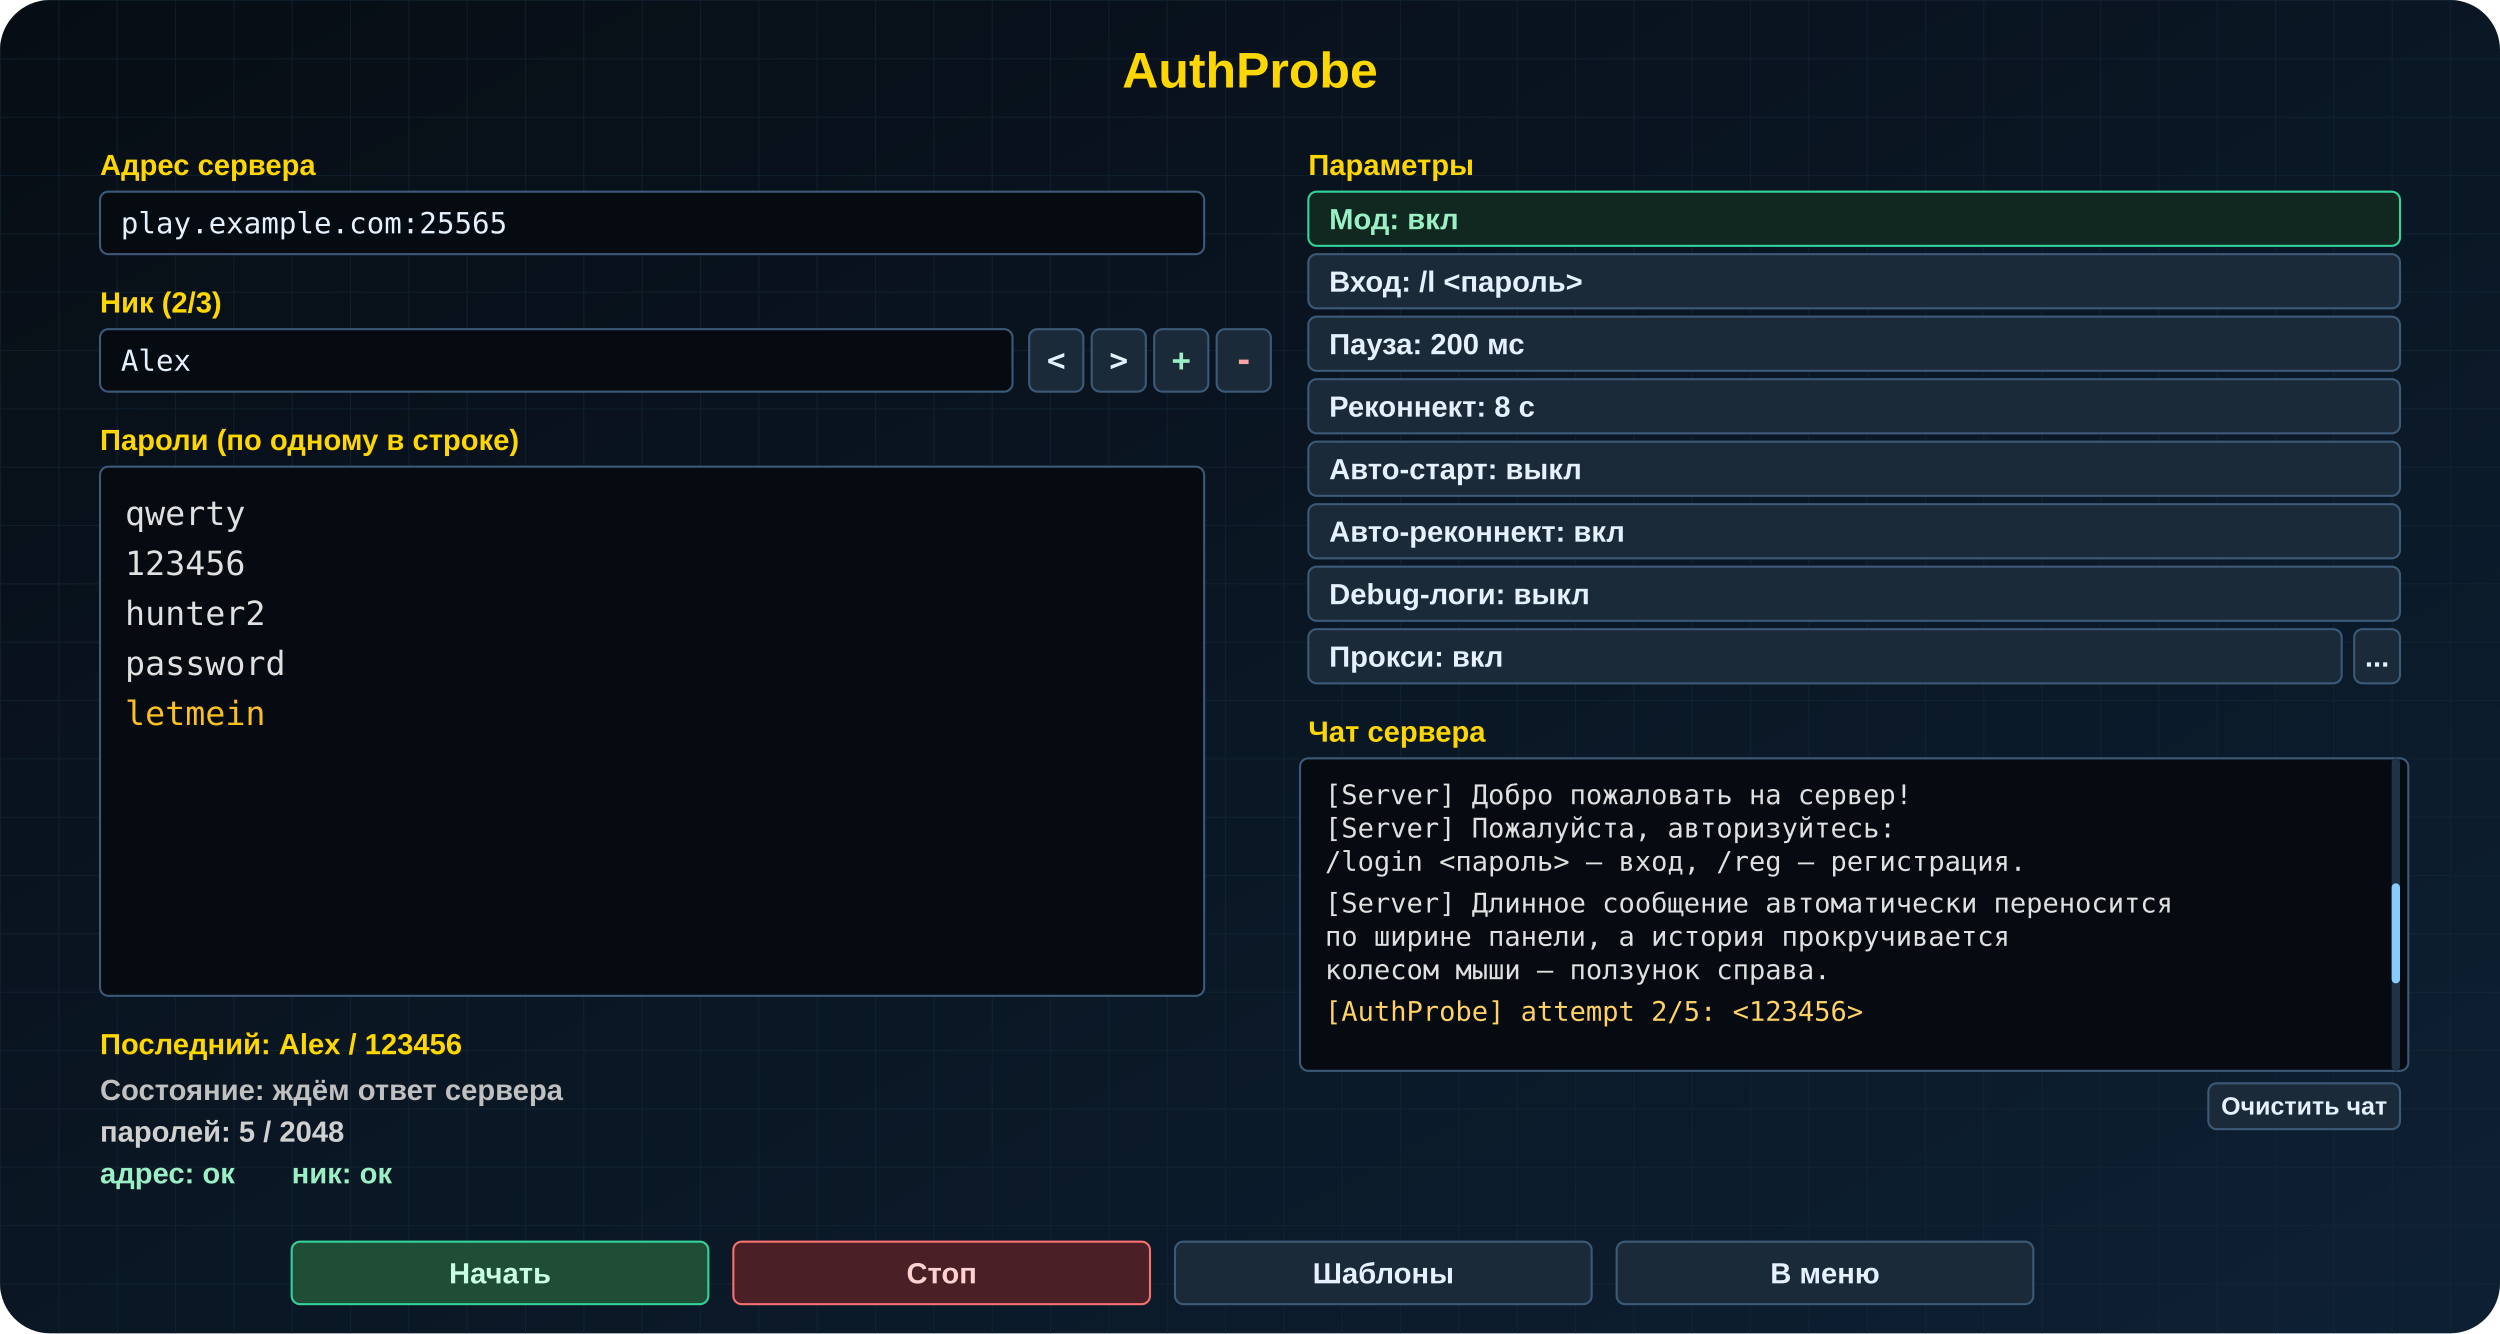
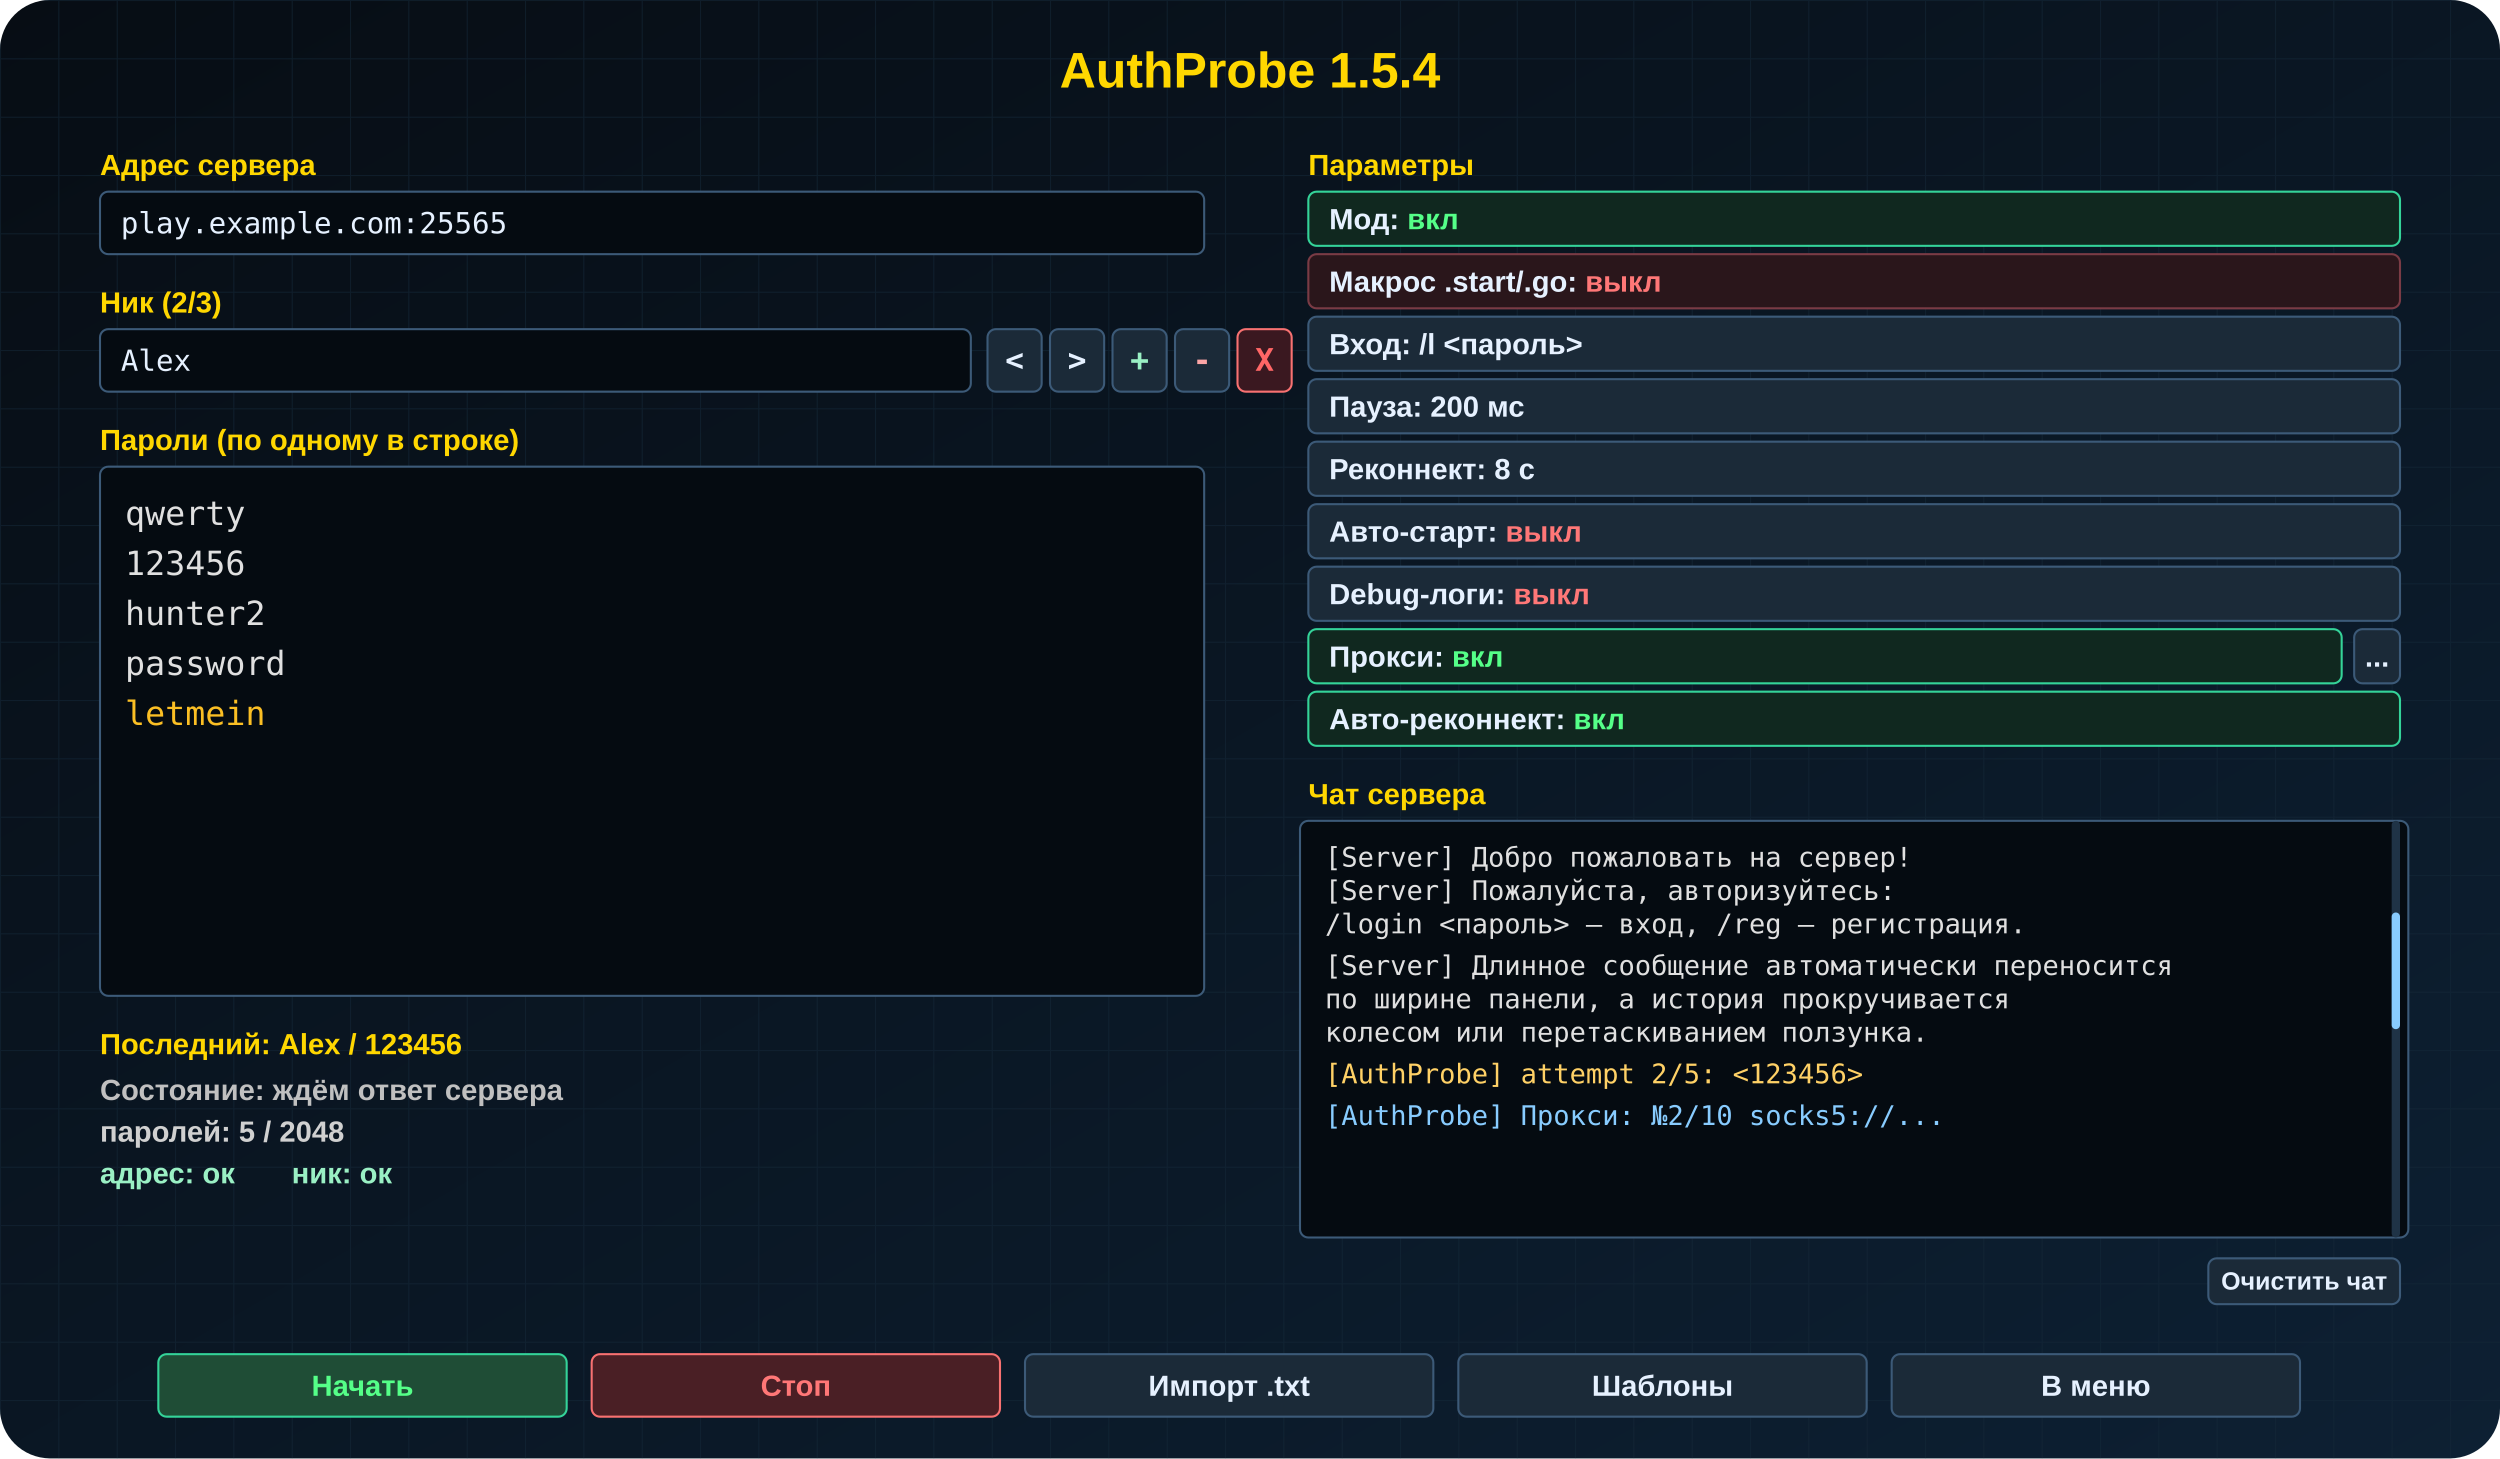
- <svg xmlns="http://www.w3.org/2000/svg" width="1200" height="640" viewBox="0 0 1200 640" role="img" aria-label="Схема интерфейса AuthProbe с кнопкой Мод: вкл/выкл">
+ <svg xmlns="http://www.w3.org/2000/svg" width="1200" height="700" viewBox="0 0 1200 700" role="img" aria-label="Схема интерфейса AuthProbe 1.5.4: профили, макрос, авто-реконнект, прокси и чат">
  <defs>
    <linearGradient id="bg" x1="0" y1="0" x2="1" y2="1">
      <stop offset="0" stop-color="#070d14" />
      <stop offset="1" stop-color="#0d2033" />
    </linearGradient>
    <pattern id="grid" width="28" height="28" patternUnits="userSpaceOnUse">
      <path d="M 28 0 L 0 0 0 28" fill="none" stroke="#142838" stroke-width="1" opacity="0.55" />
    </pattern>
  </defs>
-   <rect width="1200" height="640" rx="24" fill="url(#bg)" />
-   <rect width="1200" height="640" rx="24" fill="url(#grid)" />
-   <text x="600" y="42" text-anchor="middle" font-family="Segoe UI, Arial, sans-serif" font-size="24" font-weight="700" fill="#ffd700">AuthProbe</text>
+   <rect width="1200" height="700" rx="24" fill="url(#bg)" />
+   <rect width="1200" height="700" rx="24" fill="url(#grid)" />
+   <text x="600" y="42" text-anchor="middle" font-family="Segoe UI, Arial, sans-serif" font-size="24" font-weight="700" fill="#ffd700">AuthProbe 1.5.4</text>
  <g font-family="Segoe UI, Arial, sans-serif" font-size="14" font-weight="600">
    <text x="48" y="84" fill="#ffd700">Адрес сервера</text>
    <rect x="48" y="92" width="530" height="30" rx="4" fill="#050b11" stroke="#3c5a78" />
    <text x="58" y="112" font-family="Consolas, monospace" font-weight="400" fill="#e6f1ff">play.example.com:25565</text>
    <text x="48" y="150" fill="#ffd700">Ник (2/3)</text>
-     <rect x="48" y="158" width="438" height="30" rx="4" fill="#050b11" stroke="#3c5a78" />
+     <rect x="48" y="158" width="418" height="30" rx="4" fill="#050b11" stroke="#3c5a78" />
    <text x="58" y="178" font-family="Consolas, monospace" font-weight="400" fill="#e6f1ff">Alex</text>
    <g font-family="Consolas, monospace" font-size="15">
-       <rect x="494" y="158" width="26" height="30" rx="4" fill="#1b2a38" stroke="#3c5a78" />
-       <text x="507" y="178" text-anchor="middle" fill="#e6f1ff">&lt;</text>
-       <rect x="524" y="158" width="26" height="30" rx="4" fill="#1b2a38" stroke="#3c5a78" />
-       <text x="537" y="178" text-anchor="middle" fill="#e6f1ff">&gt;</text>
-       <rect x="554" y="158" width="26" height="30" rx="4" fill="#1b2a38" stroke="#3c5a78" />
-       <text x="567" y="178" text-anchor="middle" fill="#9af0c4">+</text>
-       <rect x="584" y="158" width="26" height="30" rx="4" fill="#1b2a38" stroke="#3c5a78" />
-       <text x="597" y="178" text-anchor="middle" fill="#fca5a5">-</text>
+       <rect x="474" y="158" width="26" height="30" rx="4" fill="#1b2a38" stroke="#3c5a78" />
+       <text x="487" y="178" text-anchor="middle" fill="#e6f1ff">&lt;</text>
+       <rect x="504" y="158" width="26" height="30" rx="4" fill="#1b2a38" stroke="#3c5a78" />
+       <text x="517" y="178" text-anchor="middle" fill="#e6f1ff">&gt;</text>
+       <rect x="534" y="158" width="26" height="30" rx="4" fill="#1b2a38" stroke="#3c5a78" />
+       <text x="547" y="178" text-anchor="middle" fill="#9af0c4">+</text>
+       <rect x="564" y="158" width="26" height="30" rx="4" fill="#1b2a38" stroke="#3c5a78" />
+       <text x="577" y="178" text-anchor="middle" fill="#fca5a5">-</text>
+       <rect x="594" y="158" width="26" height="30" rx="4" fill="#3a1820" stroke="#f87171" />
+       <text x="607" y="178" text-anchor="middle" fill="#ff6666">X</text>
    </g>
    <text x="48" y="216" fill="#ffd700">Пароли (по одному в строке)</text>
    <rect x="48" y="224" width="530" height="254" rx="4" fill="#050b11" stroke="#3c5a78" />
    <g font-family="Consolas, monospace" font-size="16" font-weight="400" fill="#e0e0e0">
      <text x="60" y="252">qwerty</text>
      <text x="60" y="276">123456</text>
      <text x="60" y="300">hunter2</text>
      <text x="60" y="324">password</text>
      <text x="60" y="348" fill="#fbbf24">letmein</text>
    </g>
    <text x="48" y="506" fill="#ffd700">Последний: Alex / 123456</text>
    <text x="48" y="528" fill="#c0c0c0">Состояние: ждём ответ сервера</text>
    <text x="48" y="548" fill="#d0d0d0">паролей: 5 / 2048</text>
    <text x="48" y="568" fill="#9af0c4">адрес: ок</text>
    <text x="140" y="568" fill="#9af0c4">ник: ок</text>
    <text x="628" y="84" fill="#ffd700">Параметры</text>
    <g font-family="Segoe UI, Arial, sans-serif" font-size="14" font-weight="600">
      <rect x="628" y="92" width="524" height="26" rx="4" fill="#10281f" stroke="#34d399" />
-       <text x="638" y="110" fill="#9af0c4">Мод: вкл</text>
-       <rect x="628" y="122" width="524" height="26" rx="4" fill="#1b2a38" stroke="#3c5a78" />
-       <text x="638" y="140" fill="#e6f1ff">Вход: /l &lt;пароль&gt;</text>
+       <text x="638" y="110" fill="#e6f1ff">Мод: <tspan fill="#55ff88">вкл</tspan>
+       </text>
+       <rect x="628" y="122" width="524" height="26" rx="4" fill="#2a161b" stroke="#7a3b45" />
+       <text x="638" y="140" fill="#e6f1ff">Макрос .start/.go: <tspan fill="#ff7777">выкл</tspan>
+       </text>
      <rect x="628" y="152" width="524" height="26" rx="4" fill="#1b2a38" stroke="#3c5a78" />
-       <text x="638" y="170" fill="#e6f1ff">Пауза: 200 мс</text>
+       <text x="638" y="170" fill="#e6f1ff">Вход: /l &lt;пароль&gt;</text>
      <rect x="628" y="182" width="524" height="26" rx="4" fill="#1b2a38" stroke="#3c5a78" />
-       <text x="638" y="200" fill="#e6f1ff">Реконнект: 8 с</text>
+       <text x="638" y="200" fill="#e6f1ff">Пауза: 200 мс</text>
      <rect x="628" y="212" width="524" height="26" rx="4" fill="#1b2a38" stroke="#3c5a78" />
-       <text x="638" y="230" fill="#e6f1ff">Авто-старт: выкл</text>
+       <text x="638" y="230" fill="#e6f1ff">Реконнект: 8 с</text>
      <rect x="628" y="242" width="524" height="26" rx="4" fill="#1b2a38" stroke="#3c5a78" />
-       <text x="638" y="260" fill="#e6f1ff">Авто-реконнект: вкл</text>
+       <text x="638" y="260" fill="#e6f1ff">Авто-старт: <tspan fill="#ff7777">выкл</tspan>
+       </text>
      <rect x="628" y="272" width="524" height="26" rx="4" fill="#1b2a38" stroke="#3c5a78" />
-       <text x="638" y="290" fill="#e6f1ff">Debug-логи: выкл</text>
-       <rect x="628" y="302" width="496" height="26" rx="4" fill="#1b2a38" stroke="#3c5a78" />
-       <text x="638" y="320" fill="#e6f1ff">Прокси: вкл</text>
+       <text x="638" y="290" fill="#e6f1ff">Debug-логи: <tspan fill="#ff7777">выкл</tspan>
+       </text>
+       <rect x="628" y="302" width="496" height="26" rx="4" fill="#10281f" stroke="#34d399" />
+       <text x="638" y="320" fill="#e6f1ff">Прокси: <tspan fill="#55ff88">вкл</tspan>
+       </text>
      <rect x="1130" y="302" width="22" height="26" rx="4" fill="#1b2a38" stroke="#3c5a78" />
      <text x="1141" y="320" text-anchor="middle" fill="#e6f1ff">...</text>
+       <rect x="628" y="332" width="524" height="26" rx="4" fill="#10281f" stroke="#34d399" />
+       <text x="638" y="350" fill="#e6f1ff">Авто-реконнект: <tspan fill="#55ff88">вкл</tspan>
+       </text>
    </g>
-     <text x="628" y="356" fill="#ffd700">Чат сервера</text>
-     <rect x="624" y="364" width="532" height="150" rx="4" fill="#050b11" stroke="#3c5a78" />
+     <text x="628" y="386" fill="#ffd700">Чат сервера</text>
+     <rect x="624" y="394" width="532" height="200" rx="4" fill="#050b11" stroke="#3c5a78" />
    <g font-family="Consolas, monospace" font-size="13" font-weight="400">
-       <text x="636" y="386" fill="#e0e0e0">[Server] Добро пожаловать на сервер!</text>
-       <text x="636" y="402" fill="#e0e0e0">[Server] Пожалуйста, авторизуйтесь:</text>
-       <text x="636" y="418" fill="#e0e0e0">/login &lt;пароль&gt; — вход, /reg — регистрация.</text>
-       <text x="636" y="438" fill="#e0e0e0">[Server] Длинное сообщение автоматически переносится</text>
-       <text x="636" y="454" fill="#e0e0e0">по ширине панели, а история прокручивается</text>
-       <text x="636" y="470" fill="#e0e0e0">колесом мыши — ползунок справа.</text>
-       <text x="636" y="490" fill="#ffd166">[AuthProbe] attempt 2/5: &lt;123456&gt;</text>
+       <text x="636" y="416" fill="#e0e0e0">[Server] Добро пожаловать на сервер!</text>
+       <text x="636" y="432" fill="#e0e0e0">[Server] Пожалуйста, авторизуйтесь:</text>
+       <text x="636" y="448" fill="#e0e0e0">/login &lt;пароль&gt; — вход, /reg — регистрация.</text>
+       <text x="636" y="468" fill="#e0e0e0">[Server] Длинное сообщение автоматически переносится</text>
+       <text x="636" y="484" fill="#e0e0e0">по ширине панели, а история прокручивается</text>
+       <text x="636" y="500" fill="#e0e0e0">колесом или перетаскиванием ползунка.</text>
+       <text x="636" y="520" fill="#ffd166">[AuthProbe] attempt 2/5: &lt;123456&gt;</text>
+       <text x="636" y="540" fill="#88ccff">[AuthProbe] Прокси: №2/10 socks5://...</text>
    </g>
-     <rect x="1148" y="364" width="4" height="150" rx="2" fill="#1f3346" />
-     <rect x="1148" y="424" width="4" height="48" rx="2" fill="#88ccff" />
-     <rect x="1060" y="520" width="92" height="22" rx="4" fill="#1b2a38" stroke="#3c5a78" />
-     <text x="1106" y="535" text-anchor="middle" font-size="12" fill="#e6f1ff">Очистить чат</text>
+     <rect x="1148" y="394" width="4" height="200" rx="2" fill="#1f3346" />
+     <rect x="1148" y="438" width="4" height="56" rx="2" fill="#88ccff" />
+     <rect x="1060" y="604" width="92" height="22" rx="4" fill="#1b2a38" stroke="#3c5a78" />
+     <text x="1106" y="619" text-anchor="middle" font-size="12" fill="#e6f1ff">Очистить чат</text>
    <g font-family="Segoe UI, Arial, sans-serif" font-size="14" font-weight="600">
-       <rect x="140" y="596" width="200" height="30" rx="4" fill="#1f4d36" stroke="#34d399" />
-       <text x="240" y="616" text-anchor="middle" fill="#c9ffe2">Начать</text>
-       <rect x="352" y="596" width="200" height="30" rx="4" fill="#4a1f25" stroke="#f87171" />
-       <text x="452" y="616" text-anchor="middle" fill="#ffd1d1">Стоп</text>
-       <rect x="564" y="596" width="200" height="30" rx="4" fill="#1b2a38" stroke="#3c5a78" />
-       <text x="664" y="616" text-anchor="middle" fill="#e6f1ff">Шаблоны</text>
-       <rect x="776" y="596" width="200" height="30" rx="4" fill="#1b2a38" stroke="#3c5a78" />
-       <text x="876" y="616" text-anchor="middle" fill="#e6f1ff">В меню</text>
+       <rect x="76" y="650" width="196" height="30" rx="4" fill="#1f4d36" stroke="#34d399" />
+       <text x="174" y="670" text-anchor="middle" fill="#55ff88">Начать</text>
+       <rect x="284" y="650" width="196" height="30" rx="4" fill="#4a1f25" stroke="#f87171" />
+       <text x="382" y="670" text-anchor="middle" fill="#ff7777">Стоп</text>
+       <rect x="492" y="650" width="196" height="30" rx="4" fill="#1b2a38" stroke="#3c5a78" />
+       <text x="590" y="670" text-anchor="middle" fill="#e6f1ff">Импорт .txt</text>
+       <rect x="700" y="650" width="196" height="30" rx="4" fill="#1b2a38" stroke="#3c5a78" />
+       <text x="798" y="670" text-anchor="middle" fill="#e6f1ff">Шаблоны</text>
+       <rect x="908" y="650" width="196" height="30" rx="4" fill="#1b2a38" stroke="#3c5a78" />
+       <text x="1006" y="670" text-anchor="middle" fill="#e6f1ff">В меню</text>
    </g>
  </g>
</svg>
